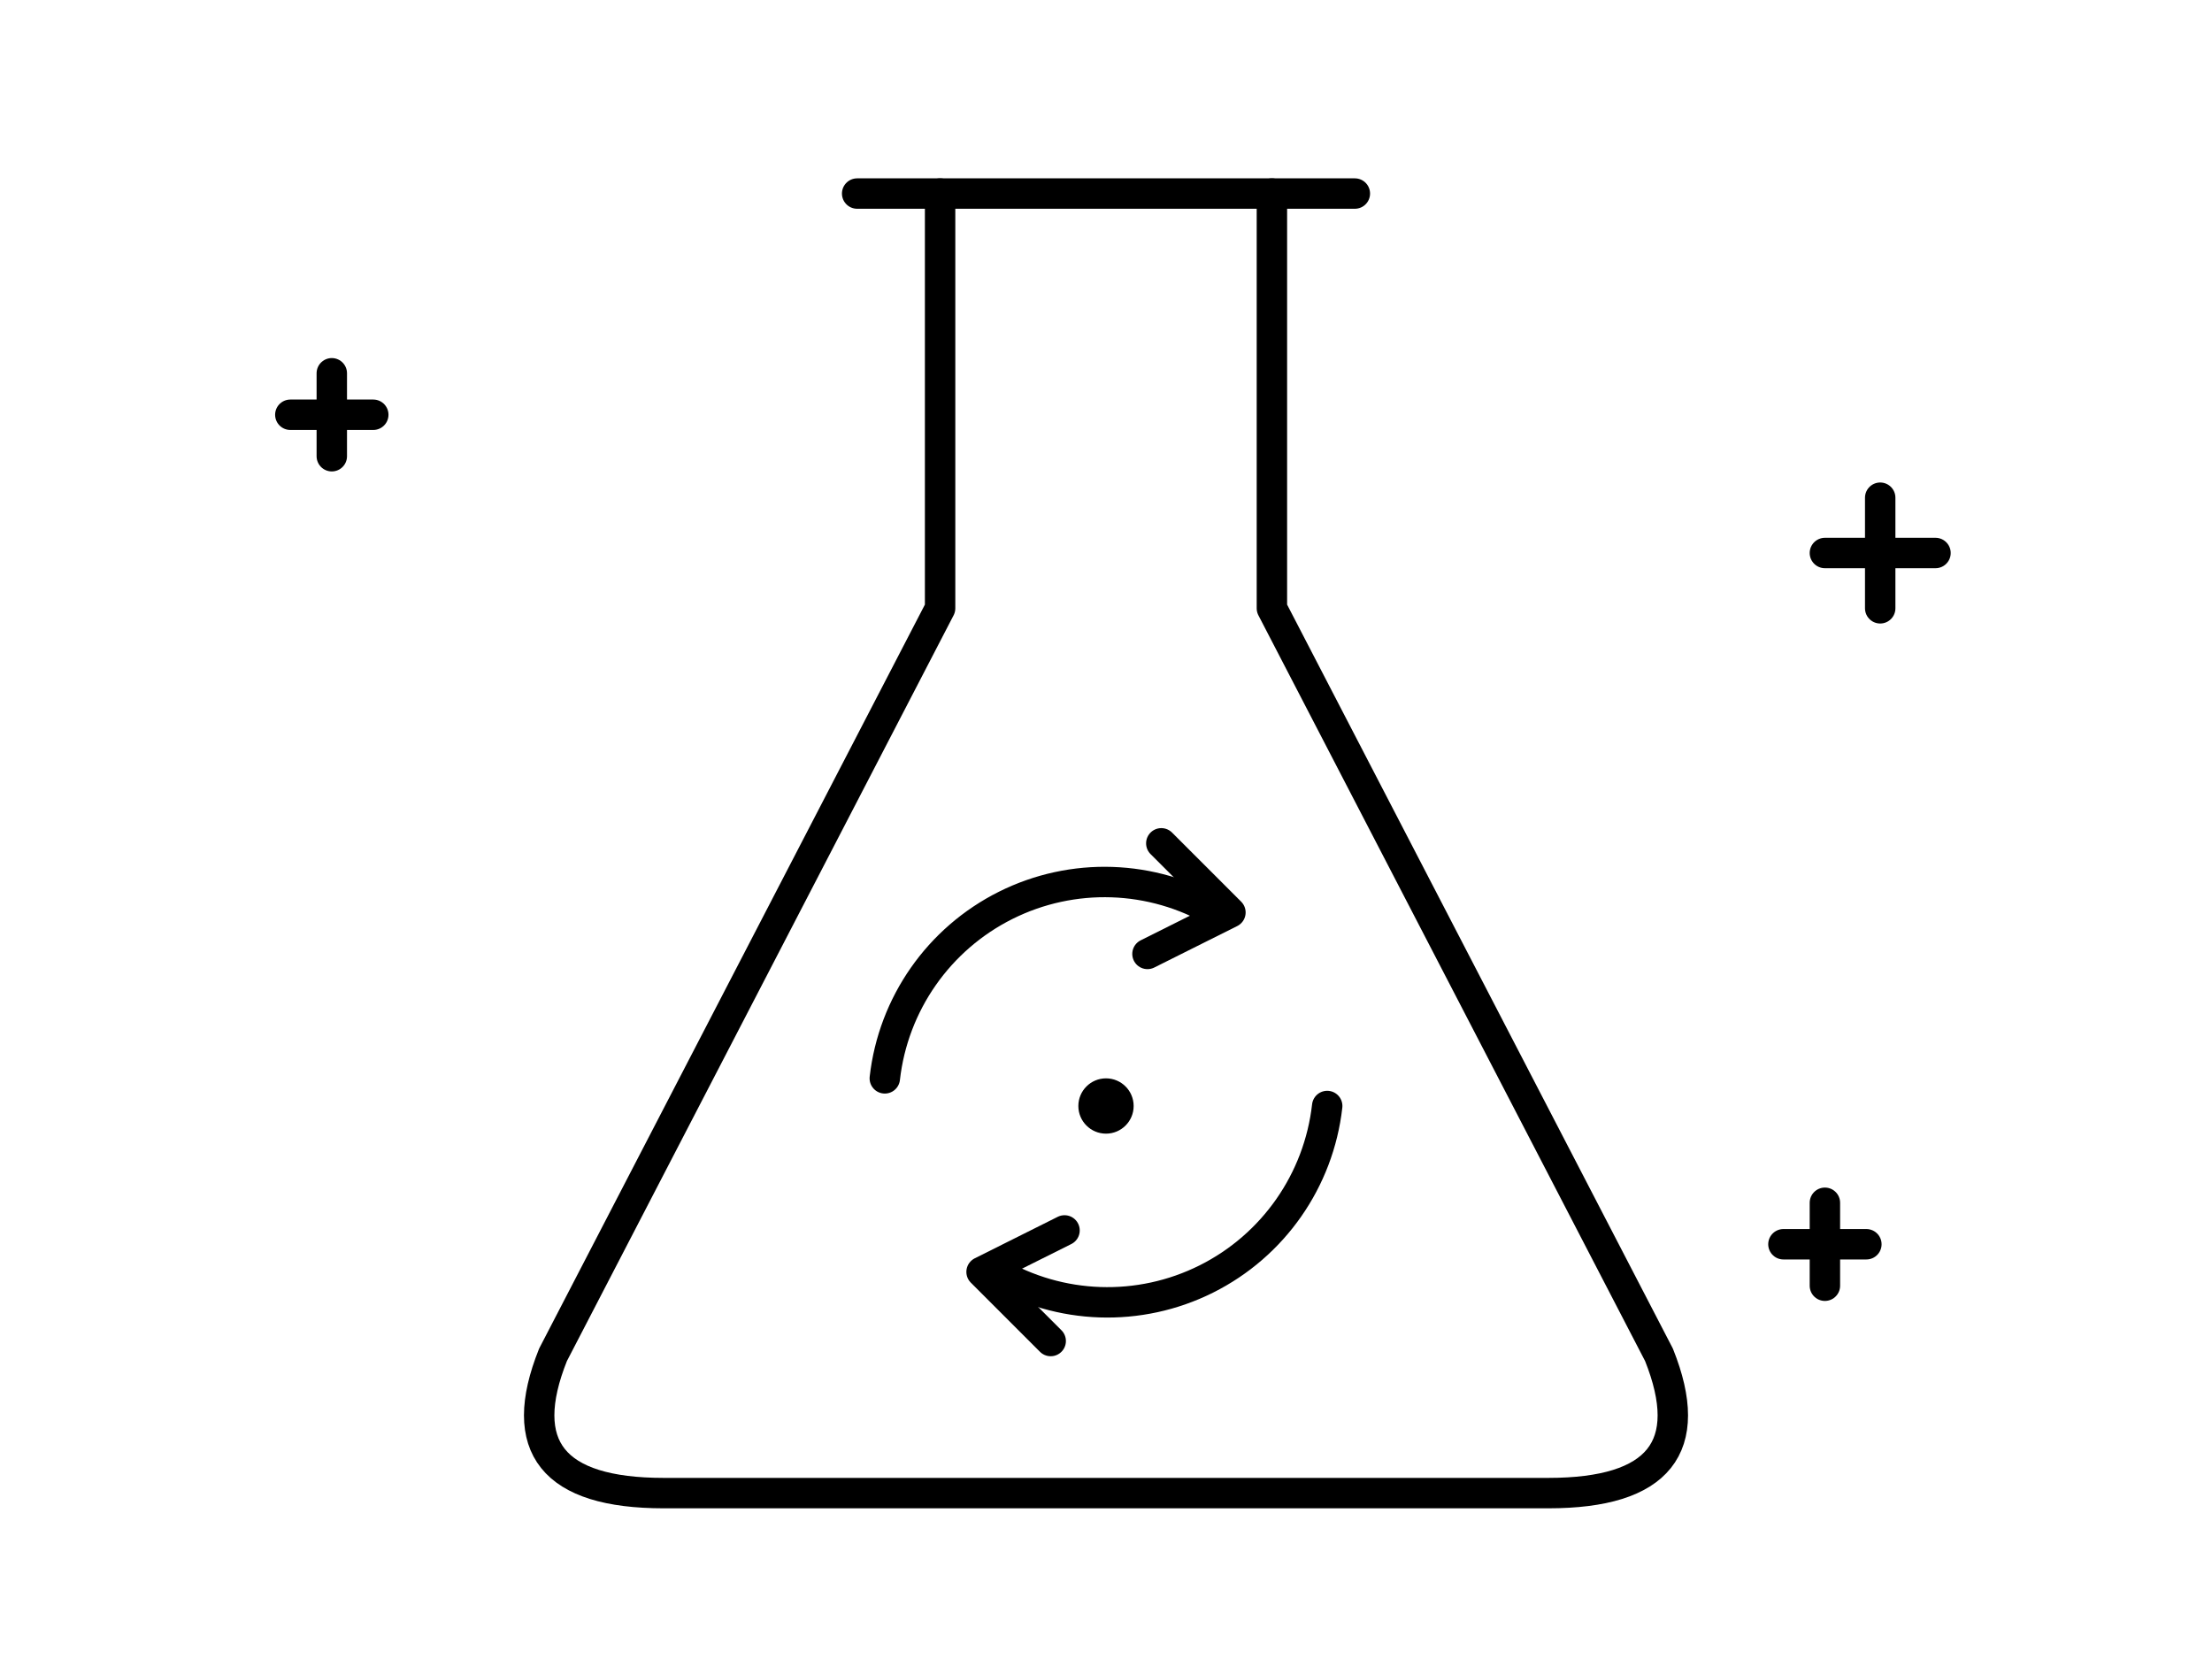
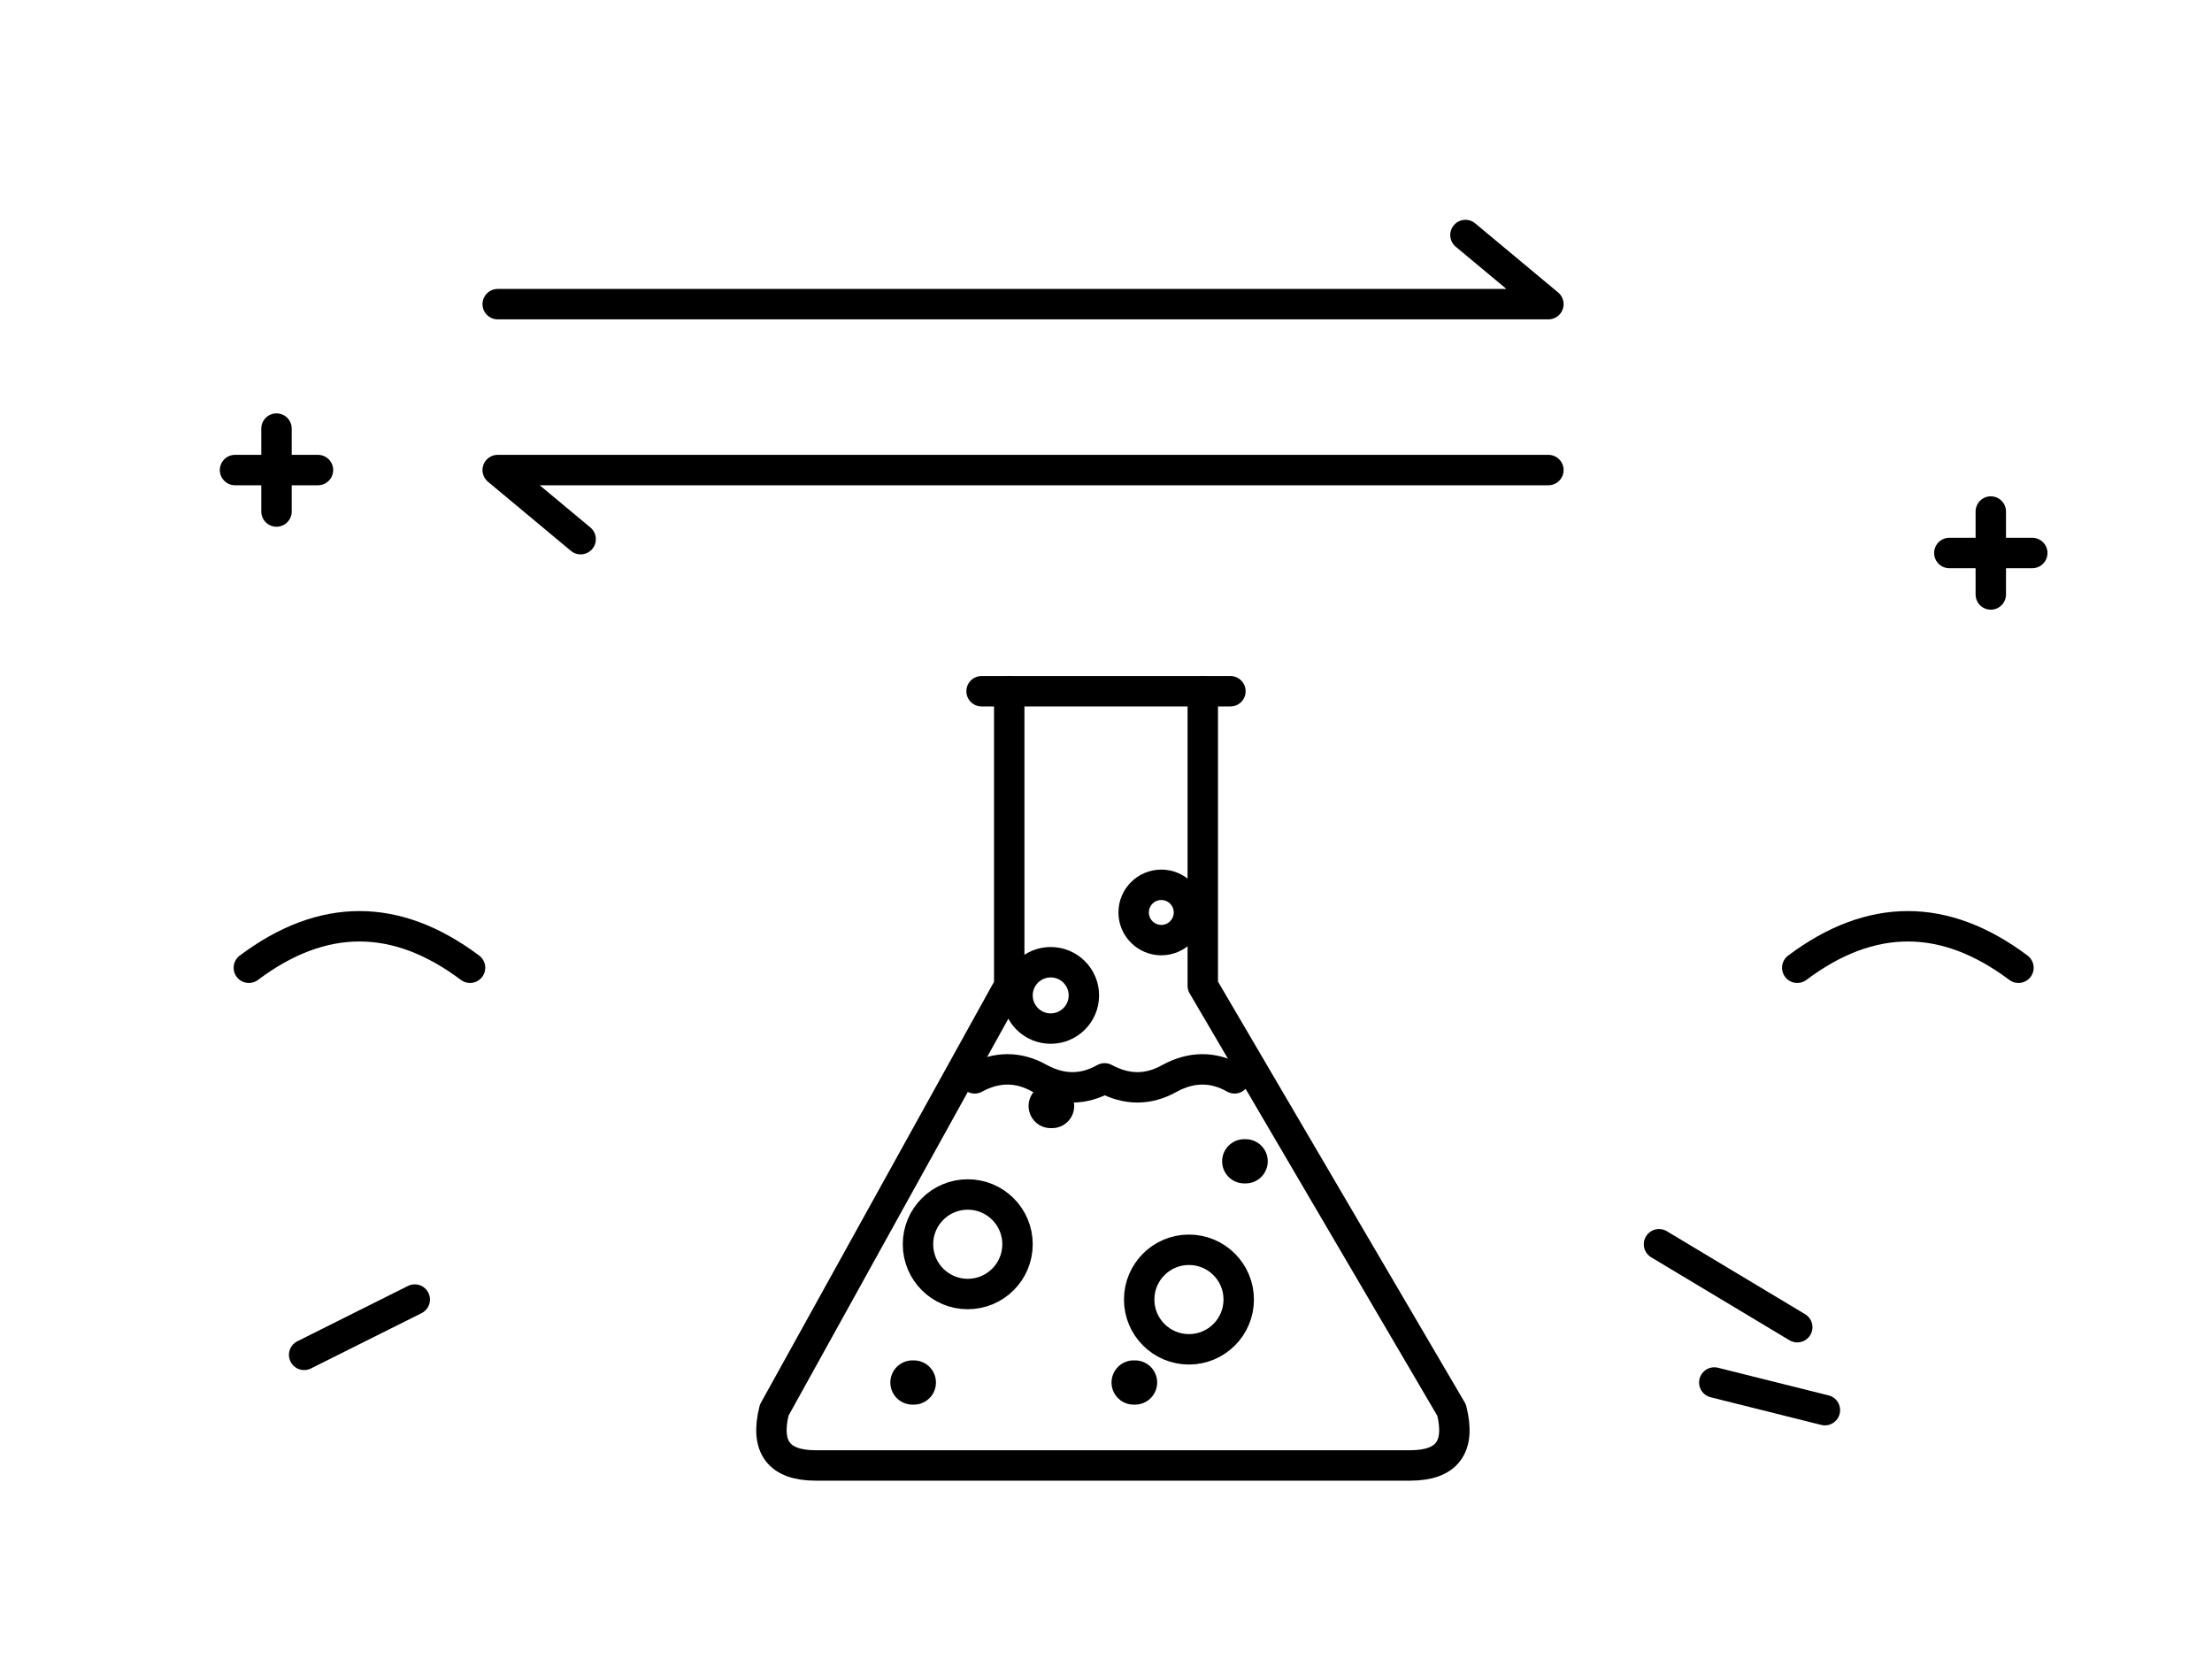
<svg xmlns="http://www.w3.org/2000/svg" viewBox="0 0 160 120" fill="none" stroke="#000" stroke-width="2.2" stroke-linecap="round" stroke-linejoin="round">
-   <path d="M68 14V44L40 98Q36 108 48 108H112Q124 108 120 98L92 44V14" />
-   <path d="M62 14H98" />
-   <path d="M64 78A16 16 0 0 1 88 66" />
-   <path d="M84 61l5 5-6 3" />
-   <path d="M96 80A16 16 0 0 1 72 92" />
-   <path d="M76 97l-5-5 6-3" />
-   <circle cx="80" cy="80" r="2" fill="#000" stroke="none" />
-   <path d="M24 27V33M21 30H27" />
-   <path d="M136 36V44M132 40H140" />
-   <path d="M132 87V93M129 90H135" />
+   <path d="M36 22H112l-6 -5" />
+   <path d="M112 34H36l6 5" />
+   <path d="M73 50V71.3L56 102q-1 4 3 4H102q4 0 3 -4L87 71.3V50" />
+   <path d="M71 50h18" />
+   <path d="M70.5 78q2.4 -1.3 4.7 0q2.4 1.3 4.7 0q2.4 1.3 4.7 0q2.4 -1.3 4.7 0" />
+   <path d="M66.4 90a3.6 3.6 0 1 0 7.2 0a3.6 3.6 0 1 0 -7.2 0M82.4 94a3.6 3.6 0 1 0 7.2 0a3.6 3.6 0 1 0 -7.2 0" />
+   <path d="M76 80h.1M90 84h.1M66 100h.1M82 100h.1" stroke-width="3.2" />
+   <circle cx="76" cy="72" r="2.4" />
+   <circle cx="84" cy="66" r="2" />
+   <path d="M18 70q8 -6 16 0" />
+   <path d="M130 70q8 -6 16 0" />
+   <path d="M20 31V37M17 34H23" />
+   <path d="M144 37V43M141 40H147" />
+   <path d="M120 90l10 6M124 100l8 2" />
+   <path d="M30 94l-8 4" />
</svg>
